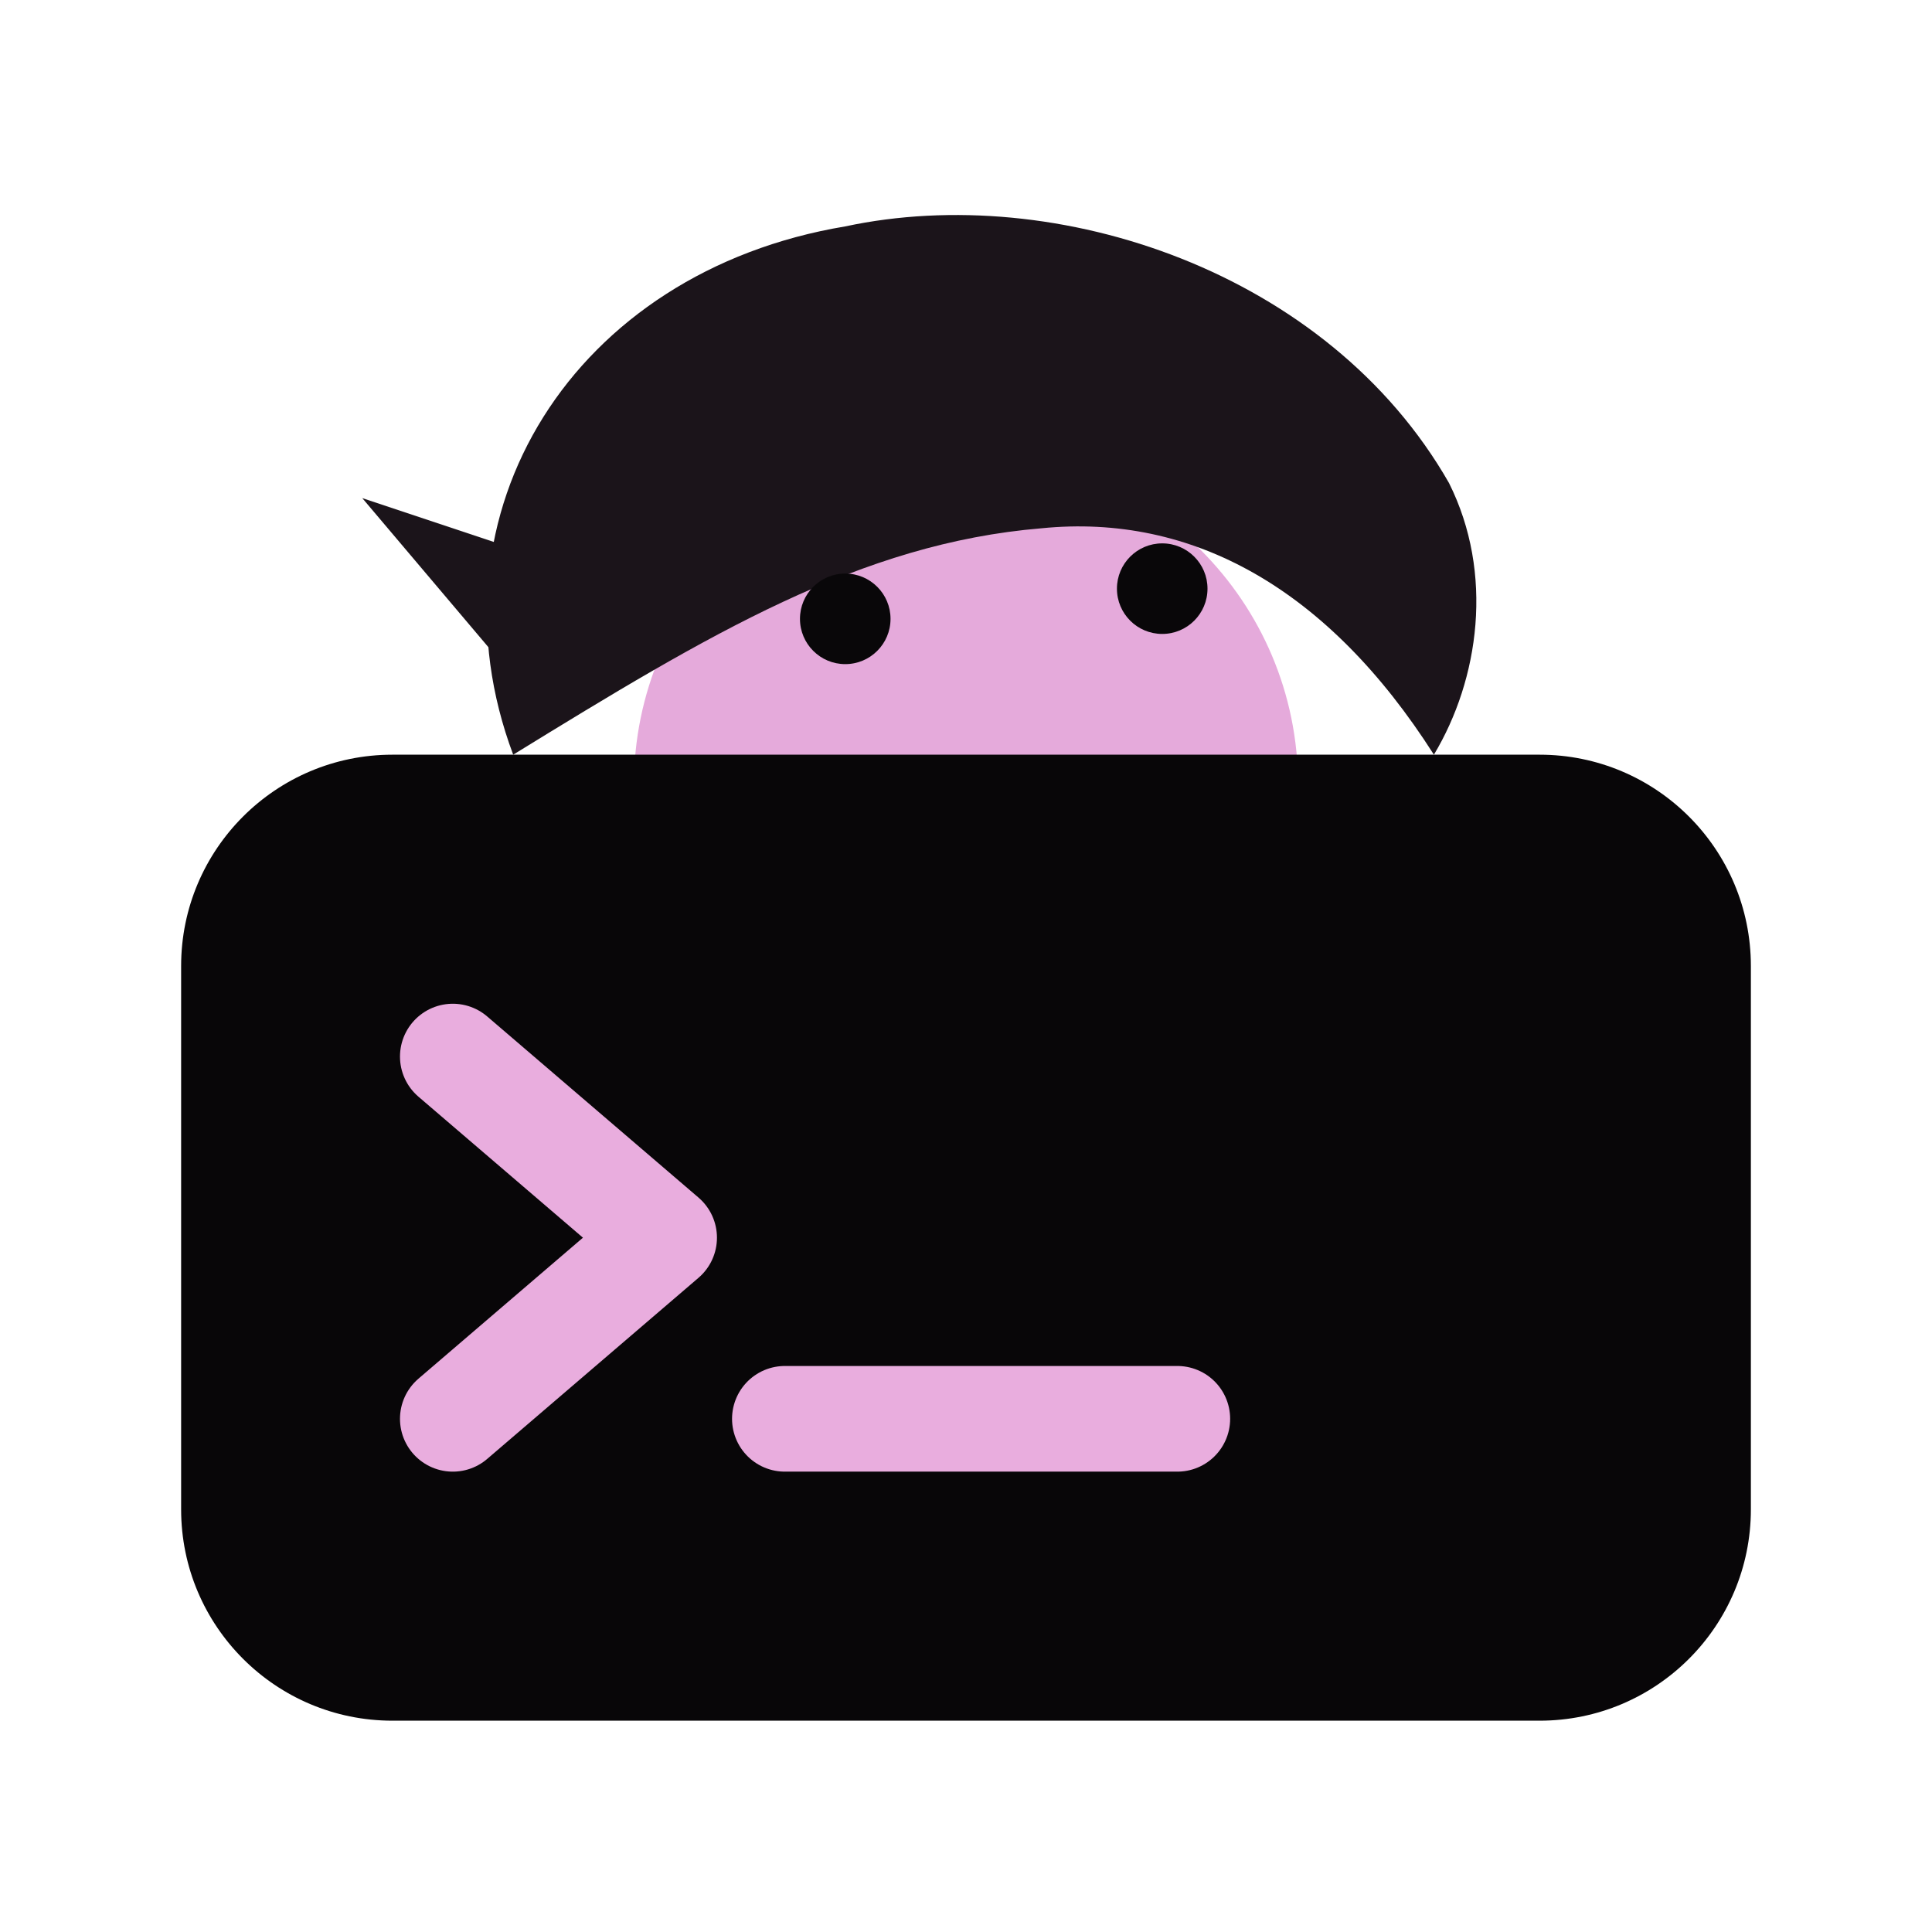
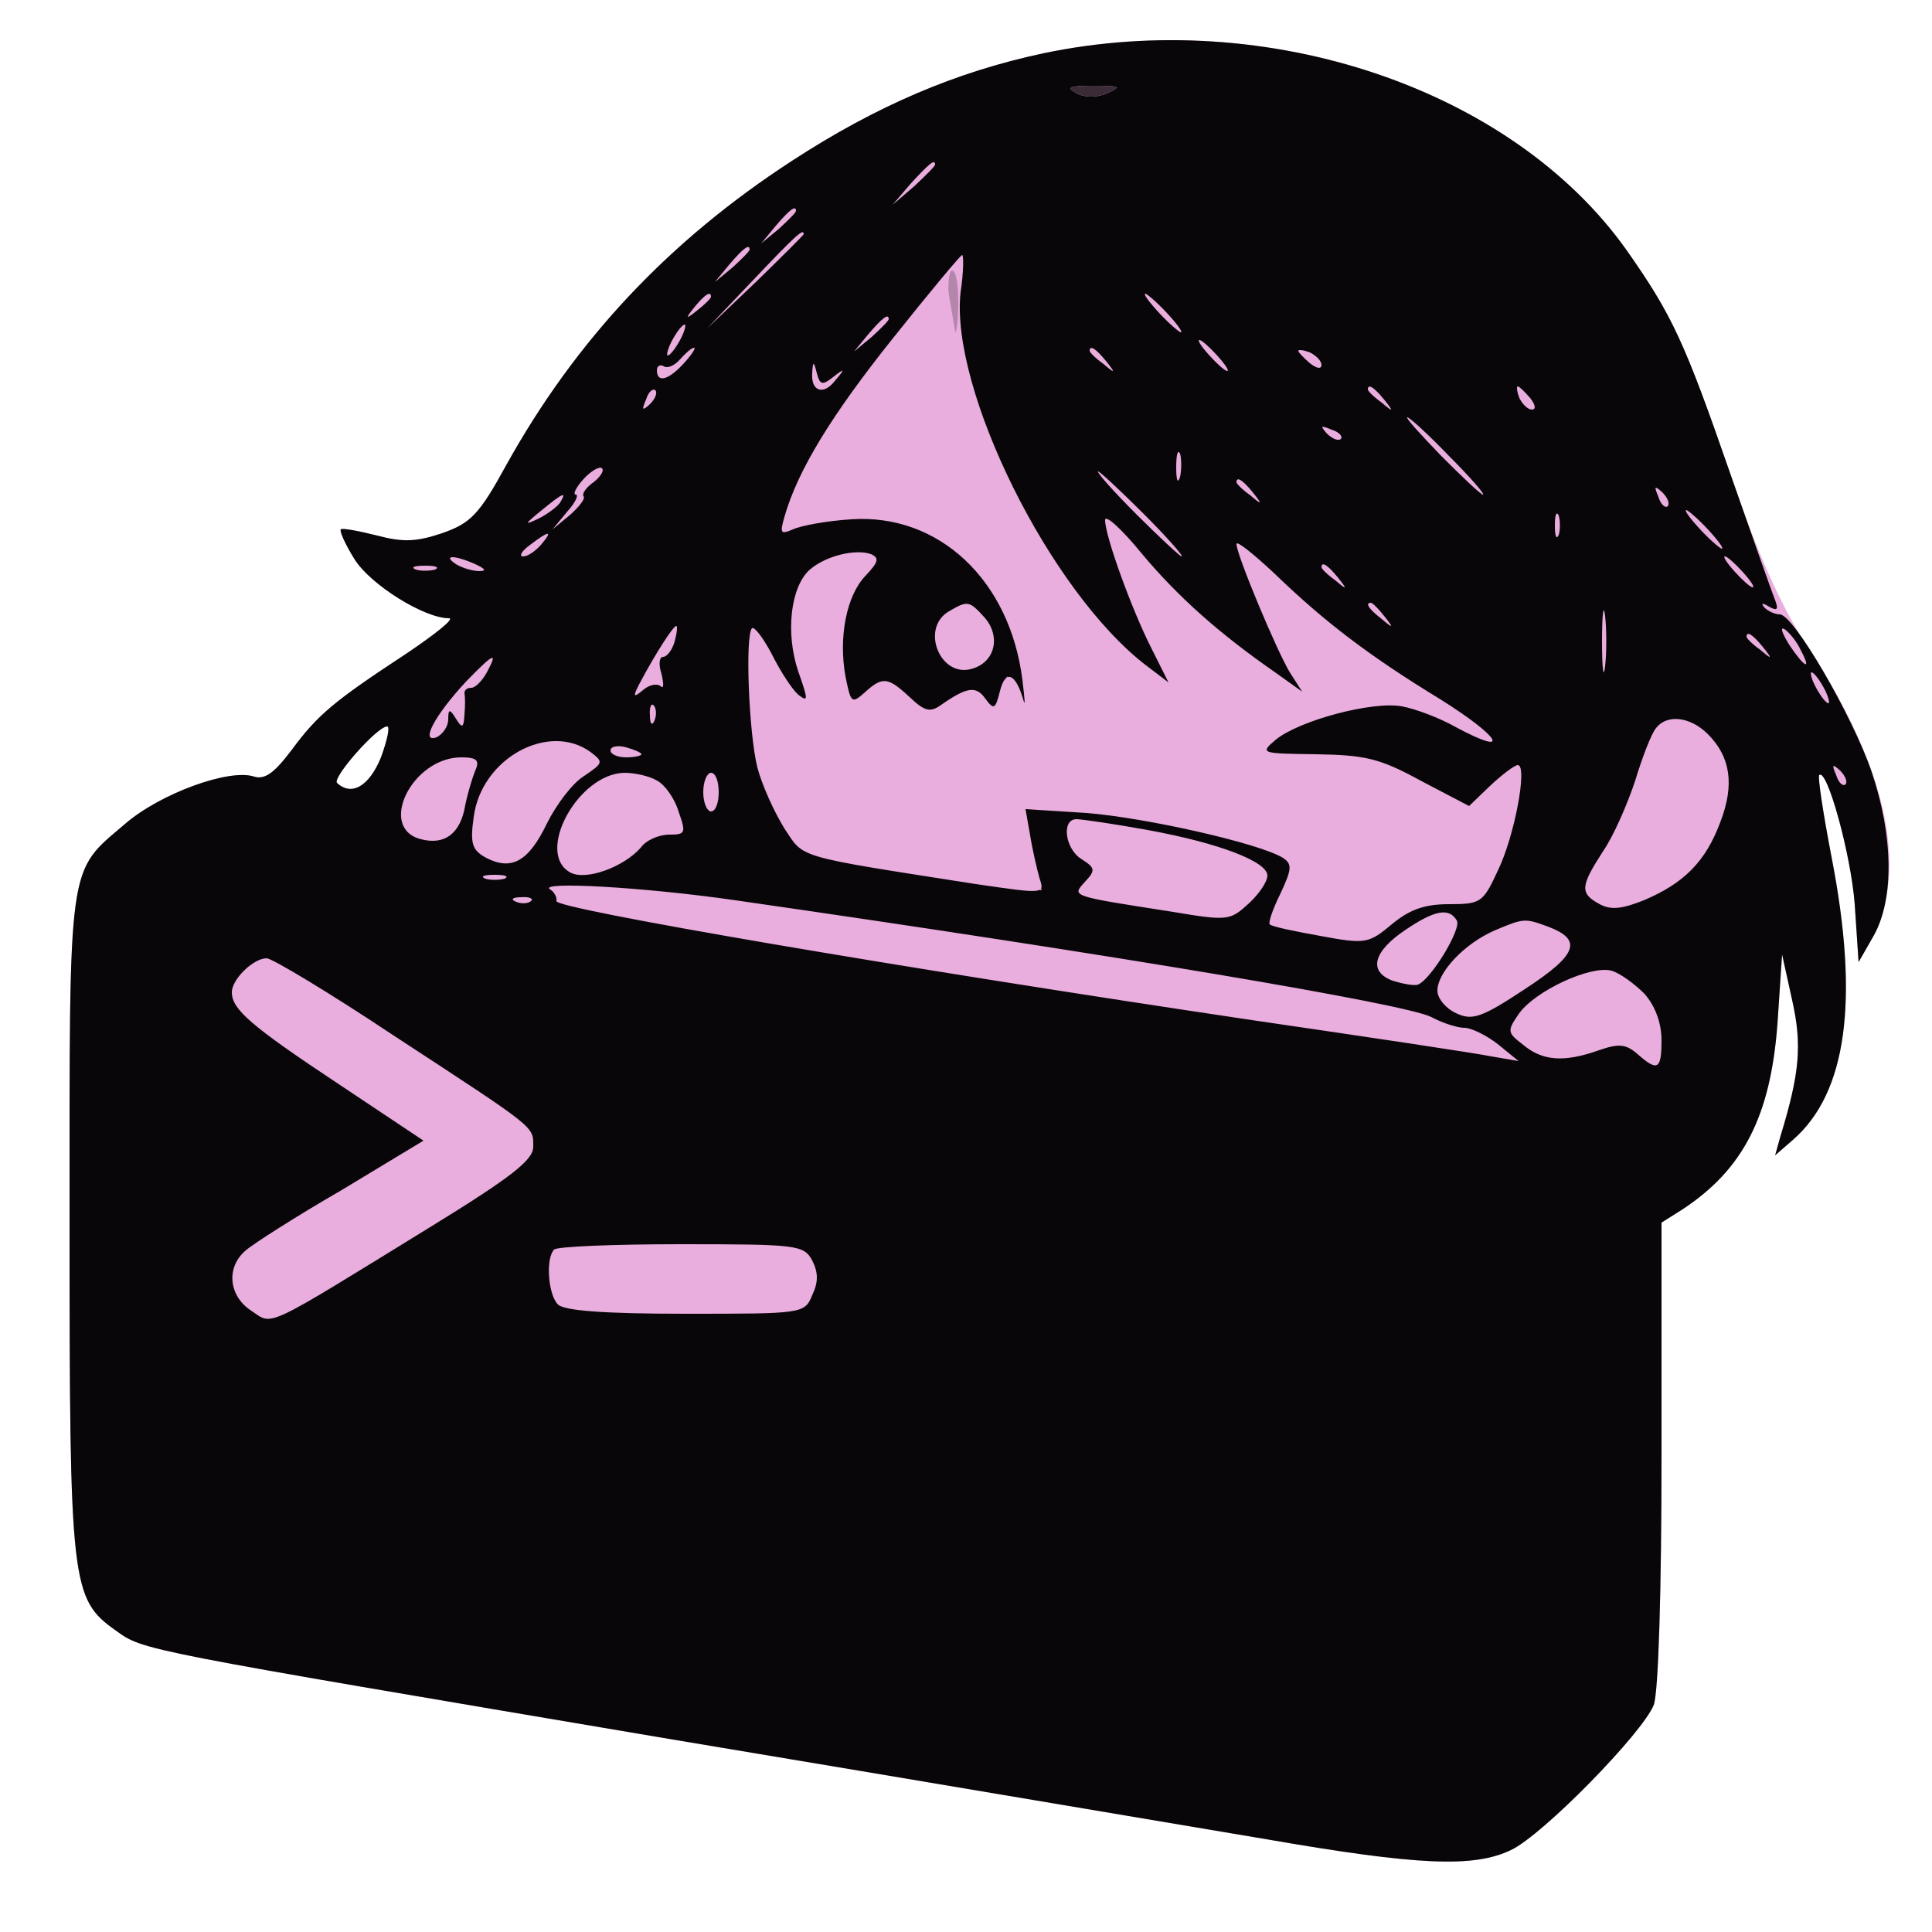
- <svg xmlns="http://www.w3.org/2000/svg" width="128" height="128" viewBox="0 0 128 128">
-   <path d="M42 52a22 22 0 0 1 44 0z" fill="#e5aadb" />
-   <path d="M34 50C28 34 38 18 56 15c14-3 32 3 40 17 3 6 2 13-1 18-7-11-16-16-26-15-12 1-22 7-35 15z" fill="#1b141a" />
-   <path d="M35 46 24 33l15 5z" fill="#1b141a" />
-   <circle cx="56" cy="41" r="3" fill="#090709" />
-   <circle cx="77" cy="39" r="3" fill="#090709" />
-   <rect x="12" y="50" width="104" height="64" rx="14" fill="#080608" />
-   <path d="M30 70 44 82 30 94M52 94h26" fill="none" stroke="#e9adde" stroke-width="7" stroke-linecap="round" stroke-linejoin="round" />
+ <svg xmlns="http://www.w3.org/2000/svg" width="250" height="250" viewBox="0 0 250 250">
+   <g transform="translate(0,250) scale(0.1,-0.1)">
+     <path fill="#e9adde" d="M1350 2431 c-113 -24 -216 -68 -325 -139 -160 -104 -280 -232 -370 -394 -35 -64 -46 -75 -83 -88 -33 -11 -50 -12 -84 -3 -24 6 -45 10 -47 8 -2 -2 6 -20 18 -39 21 -33 90 -76 122 -76 8 0 -17 -20 -54 -45 -96 -63 -116 -80 -150 -126 -22 -29 -34 -38 -48 -34 -32 11 -122 -22 -167 -61 -75 -64 -72 -43 -72 -518 0 -467 2 -485 60 -526 36 -26 29 -24 715 -140 330 -55 678 -114 774 -130 196 -34 268 -37 316 -14 41 19 171 152 185 188 6 17 10 146 10 326 l0 298 27 17 c79 52 114 121 123 240 l6 90 13 -59 c13 -58 10 -94 -15 -176 l-7 -25 23 20 c70 61 86 181 50 366 -11 57 -18 104 -16 106 10 10 41 -102 46 -167 l5 -75 17 30 c49 91 19 226 -87 384 -30 47 -61 115 -96 217 -59 171 -75 206 -134 290 -148 209 -465 316 -755 255z m-857 -911 c-15 -37 -38 -51 -57 -33 -6 7 52 73 65 73 4 0 0 -18 -8 -40z" />
+   </g>
+   <g transform="translate(0,250) scale(0.1,-0.1)">
+     <path fill="#080608" d="M1350 2431 c-113 -24 -216 -68 -325 -139 -160 -104 -280 -232 -370 -394 -35 -64 -46 -75 -83 -88 -33 -11 -50 -12 -84 -3 -24 6 -45 10 -47 8 -2 -2 6 -20 18 -39 21 -33 90 -76 122 -76 8 0 -17 -20 -54 -45 -96 -63 -116 -80 -150 -126 -22 -29 -34 -38 -48 -34 -32 11 -122 -22 -167 -61 -75 -64 -72 -43 -72 -518 0 -467 2 -485 60 -526 36 -26 29 -24 715 -140 330 -55 678 -114 774 -130 196 -34 268 -37 316 -14 41 19 171 152 185 188 6 17 10 146 10 326 l0 298 27 17 c79 52 114 121 123 240 l6 90 13 -59 c13 -58 10 -94 -15 -176 l-7 -25 23 20 c70 61 86 181 50 366 -11 57 -18 104 -16 106 10 10 41 -102 46 -167 l5 -75 20 35 c26 47 25 128 -3 211 -25 73 -101 204 -119 204 -6 0 -15 4 -20 9 -5 6 -2 6 6 1 11 -6 13 -4 7 11 -4 10 -30 84 -58 164 -58 167 -74 202 -133 286 -148 209 -465 316 -755 255z m82 -52 c-15 -6 -30 -5 -40 1 -13 7 -8 9 23 9 35 0 37 -1 17 -10z m-222 -92 c0 -2 -12 -14 -27 -28 l-28 -24 24 28 c23 25 31 32 31 24z m-180 -60 c0 -2 -10 -12 -22 -23 l-23 -19 19 23 c18 21 26 27 26 19z m10 -30 c0 -1 -28 -29 -62 -62 l-63 -60 60 63 c55 58 65 67 65 59z m-70 -20 c0 -2 -10 -12 -22 -23 l-23 -19 19 23 c18 21 26 27 26 19z m273 -55 c-14 -125 115 -387 240 -483 l29 -22 -22 44 c-25 49 -60 145 -60 166 0 8 22 -12 48 -44 47 -56 100 -103 172 -153 l35 -25 -16 25 c-16 26 -69 152 -69 166 0 5 21 -12 48 -37 65 -63 124 -108 216 -164 78 -49 93 -75 20 -36 -21 12 -53 24 -70 27 -38 7 -132 -18 -163 -43 -21 -18 -20 -18 52 -19 63 -1 82 -5 135 -34 l63 -33 27 26 c16 15 32 27 36 27 13 0 -4 -92 -26 -137 -19 -41 -22 -43 -63 -43 -32 0 -51 -7 -74 -26 -30 -25 -34 -26 -93 -15 -33 6 -63 12 -65 15 -2 2 4 20 14 40 15 32 15 38 3 46 -31 19 -178 52 -254 58 l-79 5 6 -34 c3 -19 9 -44 12 -55 7 -21 7 -21 -82 -8 -237 37 -222 33 -248 72 -13 21 -29 56 -35 79 -11 44 -16 170 -7 180 3 3 15 -13 26 -34 11 -22 26 -45 34 -52 13 -10 13 -7 0 30 -17 50 -10 110 15 132 21 18 59 27 79 20 11 -5 10 -10 -7 -28 -25 -26 -35 -80 -26 -130 7 -35 8 -36 25 -21 23 21 30 20 58 -6 20 -19 27 -20 41 -10 33 23 45 25 57 8 11 -15 13 -14 19 10 7 28 20 23 30 -11 3 -11 2 0 -1 25 -16 129 -108 216 -222 208 -31 -2 -64 -8 -75 -13 -16 -7 -17 -5 -11 16 17 60 61 132 141 232 47 59 87 107 89 107 2 0 2 -22 -2 -48z m-323 -6 c0 -2 -8 -10 -17 -17 -16 -13 -17 -12 -4 4 13 16 21 21 21 13z m590 -21 c13 -14 21 -25 18 -25 -2 0 -15 11 -28 25 -13 14 -21 25 -18 25 2 0 15 -11 28 -25z m-360 -8 c0 -2 -10 -12 -22 -23 l-23 -19 19 23 c18 21 26 27 26 19z m-270 -27 c-6 -11 -13 -20 -16 -20 -2 0 0 9 6 20 6 11 13 20 16 20 2 0 0 -9 -6 -20z m695 -20 c10 -11 16 -20 13 -20 -3 0 -13 9 -23 20 -10 11 -16 20 -13 20 3 0 13 -9 23 -20z m-690 -10 c-20 -22 -35 -26 -35 -9 0 5 4 8 9 5 5 -3 14 1 21 9 7 8 15 15 18 15 3 0 -3 -9 -13 -20z m546 3 c13 -16 12 -17 -3 -4 -10 7 -18 15 -18 17 0 8 8 3 21 -13z m279 -5 c0 -6 -6 -5 -15 2 -8 7 -15 14 -15 16 0 2 7 1 15 -2 8 -4 15 -11 15 -16z m-632 -16 c15 12 16 11 3 -4 -15 -20 -32 -15 -30 10 1 15 2 15 6 -1 4 -15 7 -16 21 -5z m-237 -35 c-10 -9 -11 -8 -5 6 3 10 9 15 12 12 3 -3 0 -11 -7 -18z m950 6 c13 -16 12 -17 -3 -4 -10 7 -18 15 -18 17 0 8 8 3 21 -13z m189 2 c7 -9 8 -15 2 -15 -5 0 -12 7 -16 15 -3 8 -4 15 -2 15 2 0 9 -7 16 -15z m-105 -75 c27 -27 47 -50 44 -50 -3 0 -27 23 -54 50 -27 28 -47 50 -44 50 3 0 27 -22 54 -50z m-140 22 c-3 -3 -11 0 -18 7 -9 10 -8 11 6 5 10 -3 15 -9 12 -12z m-208 -49 c-3 -10 -5 -4 -5 12 0 17 2 24 5 18 2 -7 2 -21 0 -30z m-759 -7 c-10 -7 -15 -15 -13 -18 3 -3 -5 -13 -17 -24 l-23 -19 19 23 c11 12 15 22 11 22 -4 0 0 9 10 20 10 11 21 17 24 14 3 -3 -2 -11 -11 -18z m712 -41 c30 -30 52 -55 49 -55 -2 0 -29 25 -59 55 -30 30 -52 55 -49 55 2 0 29 -25 59 -55z m141 28 c13 -16 12 -17 -3 -4 -10 7 -18 15 -18 17 0 8 8 3 21 -13z m537 -18 c-3 -3 -9 2 -12 12 -6 14 -5 15 5 6 7 -7 10 -15 7 -18z m-1433 5 c-3 -5 -16 -15 -28 -21 -19 -9 -19 -8 3 10 28 23 34 26 25 11z m1292 -42 c-3 -7 -5 -2 -5 12 0 14 2 19 5 13 2 -7 2 -19 0 -25z m193 7 c13 -14 21 -25 18 -25 -2 0 -15 11 -28 25 -13 14 -21 25 -18 25 2 0 15 -11 28 -25z m-1510 -20 c-7 -8 -17 -15 -23 -15 -6 0 -2 7 9 15 25 19 30 19 14 0z m-85 -25 c13 -6 15 -9 5 -9 -8 0 -22 4 -30 9 -18 12 -2 12 25 0z m1640 -10 c10 -11 16 -20 13 -20 -3 0 -13 9 -23 20 -10 11 -16 20 -13 20 3 0 13 -9 23 -20z m-1692 3 c-7 -2 -19 -2 -25 0 -7 3 -2 5 12 5 14 0 19 -2 13 -5z m1168 -10 c13 -16 12 -17 -3 -4 -10 7 -18 15 -18 17 0 8 8 3 21 -13z m346 -115 c-2 -18 -4 -4 -4 32 0 36 2 50 4 33 2 -18 2 -48 0 -65z m-803 63 c21 -24 14 -57 -15 -66 -42 -14 -69 52 -31 74 24 14 26 14 46 -8z m517 2 c13 -16 12 -17 -3 -4 -17 13 -22 21 -14 21 2 0 10 -8 17 -17z m-918 -33 c-3 -11 -10 -20 -15 -20 -5 0 -6 -10 -2 -22 3 -13 3 -20 -1 -16 -5 4 -15 2 -23 -5 -13 -11 -14 -9 -2 13 17 32 41 70 45 70 2 0 1 -9 -2 -20z m1457 -11 c15 -28 5 -23 -15 7 -9 15 -12 23 -6 20 6 -4 16 -16 21 -27z m-49 4 c13 -16 12 -17 -3 -4 -10 7 -18 15 -18 17 0 8 8 3 21 -13z m-1651 -33 c-6 -11 -15 -20 -20 -20 -6 0 -9 -3 -9 -7 1 -5 1 -17 0 -28 -1 -17 -3 -18 -11 -5 -8 13 -10 13 -10 -1 0 -9 -7 -19 -15 -23 -22 -8 -2 29 38 72 36 37 42 40 27 12z m1730 -20 c6 -11 8 -20 6 -20 -3 0 -10 9 -16 20 -6 11 -8 20 -6 20 3 0 10 -9 16 -20z m-1513 -42 c-3 -8 -6 -5 -6 6 -1 11 2 17 5 13 3 -3 4 -12 1 -19z m1363 -18 c29 -29 35 -65 16 -114 -19 -51 -47 -79 -99 -101 -28 -11 -42 -13 -57 -5 -26 14 -25 23 4 68 14 20 32 62 42 92 9 30 21 61 27 68 14 18 44 15 67 -8z m-1717 -30 c-15 -37 -38 -51 -57 -33 -6 7 52 73 65 73 4 0 0 -18 -8 -40z m271 7 c17 -13 17 -14 -8 -31 -15 -9 -36 -37 -48 -61 -24 -50 -46 -62 -79 -45 -18 10 -21 18 -16 53 10 76 97 123 151 84z m66 -3 c0 -2 -9 -4 -20 -4 -11 0 -20 4 -20 9 0 5 9 7 20 4 11 -3 20 -7 20 -9z m-215 -21 c-4 -10 -10 -30 -13 -45 -6 -36 -26 -52 -57 -44 -57 14 -12 106 52 106 20 0 24 -4 18 -17z m1773 -18 c-3 -3 -9 2 -12 12 -6 14 -5 15 5 6 7 -7 10 -15 7 -18z m-1538 5 c10 -5 23 -23 28 -40 10 -28 9 -30 -12 -30 -13 0 -30 -7 -37 -17 -22 -25 -71 -43 -91 -32 -46 25 10 128 70 129 13 0 32 -4 42 -10z m80 -15 c0 -14 -4 -25 -10 -25 -5 0 -10 11 -10 25 0 14 5 25 10 25 6 0 10 -11 10 -25z m555 -49 c93 -17 155 -41 155 -59 0 -8 -11 -24 -24 -36 -24 -22 -27 -23 -98 -11 -135 21 -131 20 -114 39 14 15 13 18 -4 29 -22 13 -27 52 -7 52 6 0 48 -6 92 -14z m-832 -63 c-7 -2 -19 -2 -25 0 -7 3 -2 5 12 5 14 0 19 -2 13 -5z m299 -28 c487 -70 867 -134 900 -151 15 -8 34 -14 43 -14 9 0 29 -10 43 -21 l27 -22 -35 6 c-19 4 -159 25 -310 47 -457 68 -902 144 -900 154 1 5 -3 12 -8 15 -18 11 123 3 240 -14z m-265 -1 c-3 -3 -12 -4 -19 -1 -8 3 -5 6 6 6 11 1 17 -2 13 -5z m1198 -25 c7 -10 -33 -76 -50 -83 -5 -2 -20 1 -33 5 -32 12 -25 38 17 66 37 25 56 29 66 12z m118 -8 c45 -17 39 -36 -30 -81 -56 -37 -68 -41 -89 -31 -13 6 -24 19 -24 29 0 24 35 61 74 78 38 16 39 16 69 5z m-1492 -142 c185 -121 179 -116 179 -143 0 -17 -28 -39 -132 -103 -221 -136 -204 -128 -233 -109 -29 19 -33 56 -7 78 9 8 65 44 124 78 l106 64 -111 74 c-113 75 -137 96 -137 118 0 17 28 44 45 44 7 0 82 -45 166 -101z m1617 55 c14 -16 22 -38 22 -60 0 -38 -5 -41 -31 -18 -15 13 -24 14 -50 5 -45 -16 -73 -14 -98 7 -21 16 -21 18 -5 41 21 29 92 62 119 55 11 -3 30 -17 43 -30z m-1077 -345 c8 -16 8 -28 0 -45 -10 -24 -12 -24 -164 -24 -106 0 -157 4 -165 12 -13 13 -16 60 -5 71 3 4 77 7 164 7 151 0 159 -1 170 -21z" />
+   </g>
+   <g transform="translate(0,250) scale(0.1,-0.1)">
+     <path fill="#3a2b37" d="M1392 2380 c10 -6 25 -7 40 -1 20 9 18 10 -17 10 -31 0 -36 -2 -23 -9z" />
+   </g>
+   <g transform="translate(0,250) scale(0.1,-0.1)">
+     <path fill="#b586ac" d="M1228 2110 c2 -22 6 -40 8 -40 2 0 4 18 4 40 0 22 -3 40 -8 40 -4 0 -6 -18 -4 -40z" />
+   </g>
+   <g transform="translate(0,250) scale(0.1,-0.1)">
+     <path fill="#e9adde" d="M1151 2048 c-67 -85 -140 -212 -129 -224 3 -2 17 0 32 6 41 15 86 12 135 -10 53 -24 57 -25 40 -2 -7 9 1 4 19 -12 17 -16 30 -32 27 -34 -2 -2 8 -27 22 -54 15 -29 28 -72 30 -101 4 -51 3 -51 -10 -22 l-14 30 -7 -32 c-4 -18 -22 -44 -39 -59 -26 -22 -38 -25 -71 -21 -53 7 -81 40 -96 112 -13 60 -4 103 27 137 15 17 15 18 -11 18 -15 0 -38 -11 -51 -25 -31 -30 -33 -91 -5 -155 l20 -45 -32 35 c-18 19 -41 46 -51 60 -18 25 -18 24 -13 -53 6 -80 34 -164 64 -190 10 -7 71 -22 137 -31 66 -10 132 -20 147 -23 l26 -5 -13 38 c-24 66 -21 74 29 74 78 0 284 -47 309 -70 5 -4 2 -21 -7 -38 -9 -17 -16 -35 -16 -41 0 -5 27 -12 61 -16 55 -6 63 -5 85 16 18 17 38 24 71 25 43 2 48 5 65 38 10 20 21 57 25 83 l6 48 -30 -28 -29 -27 -68 35 c-60 31 -76 35 -143 35 -63 0 -74 2 -64 14 37 44 181 73 232 46 37 -20 20 -6 -61 48 -41 28 -101 74 -132 102 l-58 51 14 -39 c8 -21 26 -62 41 -91 l26 -53 -31 19 c-48 27 -173 136 -194 167 -10 15 -20 26 -22 24 -7 -7 34 -117 60 -164 14 -24 21 -44 17 -44 -4 0 -39 33 -77 73 -113 117 -183 249 -207 392 l-13 76 -73 -93z m41 -98 c40 -12 98 -62 98 -86 0 -11 -9 -8 -33 10 -44 33 -99 56 -139 57 l-33 1 30 13 c37 17 32 17 77 5z m503 -270 c10 -11 16 -20 13 -20 -3 0 -13 9 -23 20 -10 11 -16 20 -13 20 3 0 13 -9 23 -20z" />
+   </g>
</svg>
